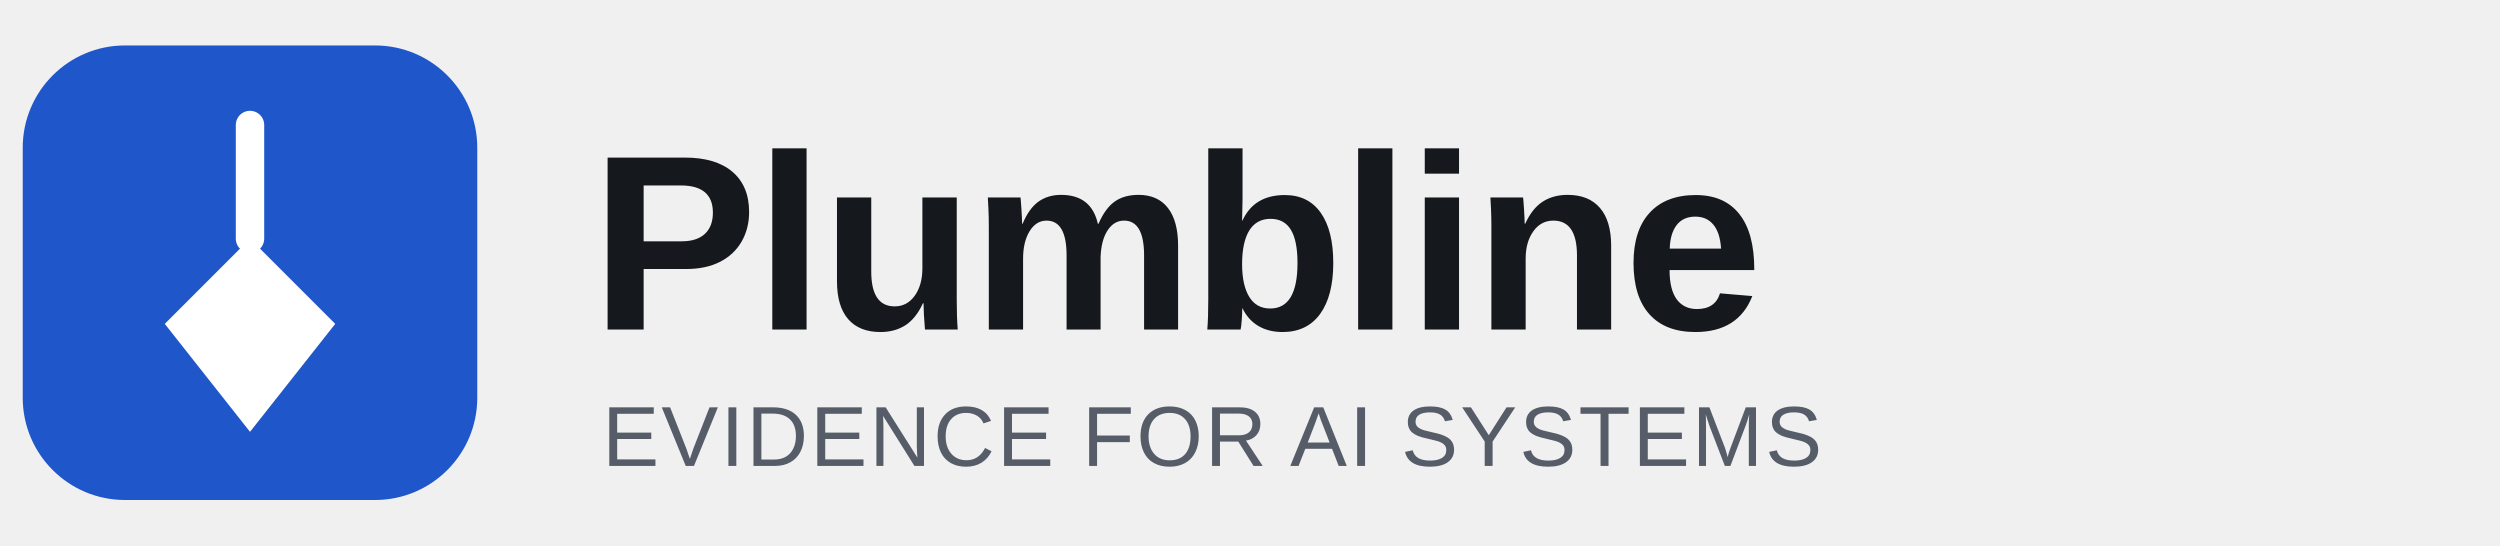
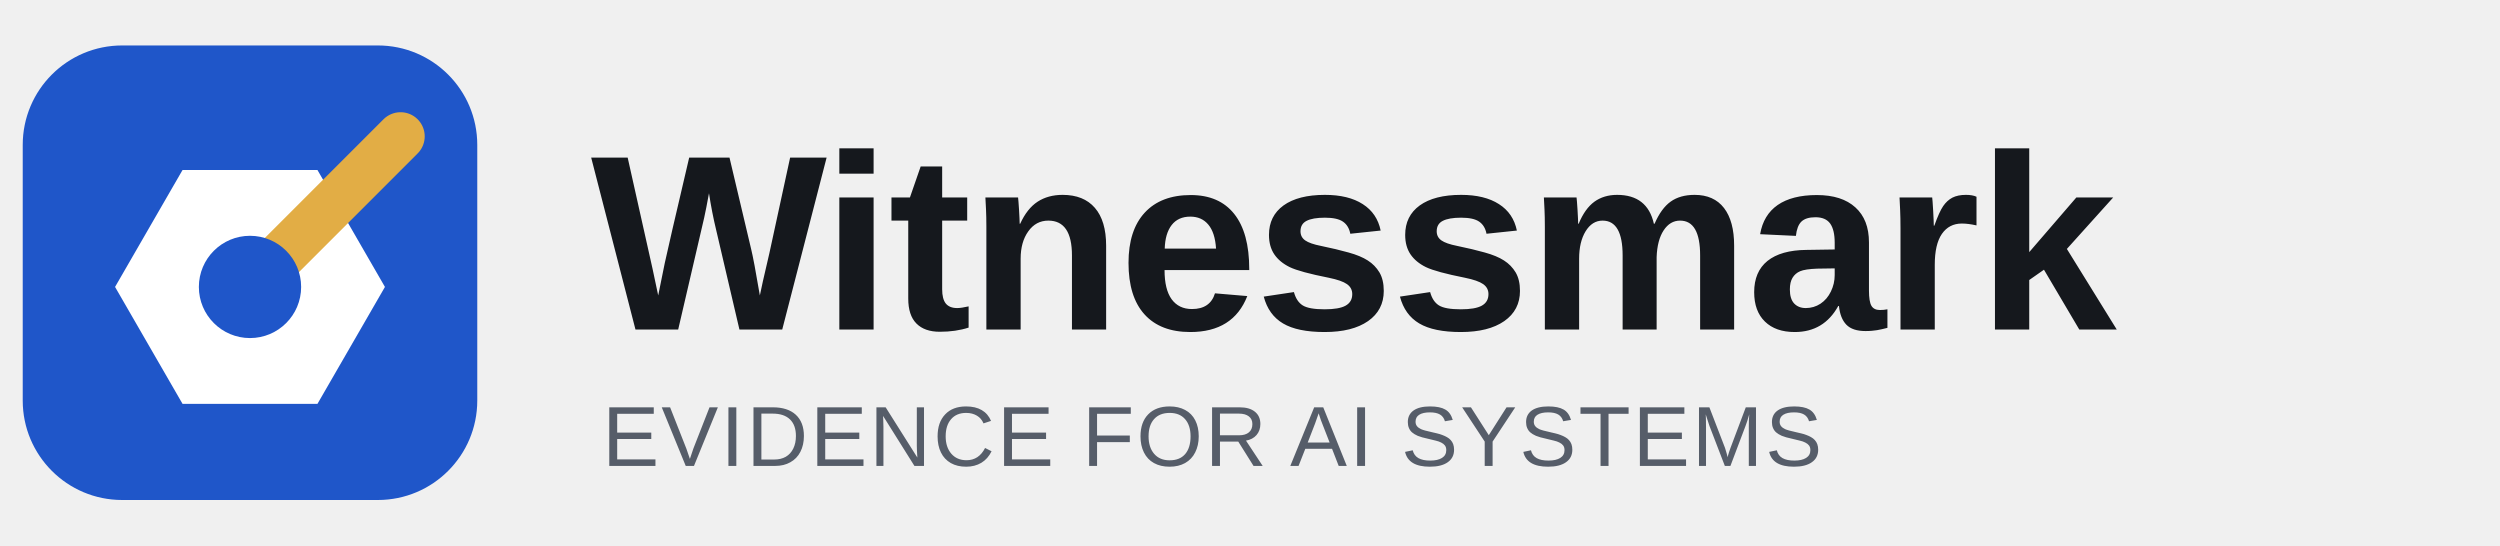
- <svg xmlns="http://www.w3.org/2000/svg" width="440" height="96" viewBox="0 0 440 96" role="img" aria-label="Plumbline">
-   <rect x="4" y="8" width="80" height="80" rx="18" fill="#1f56c9" />
-   <path d="M44 22v20" stroke="#fff" stroke-width="5" stroke-linecap="round" />
-   <path d="M44 42l-15 15 15 19 15-19z" fill="#fff" />
-   <text x="104" y="58" font-family="Archivo, 'Arial Narrow', 'Helvetica Neue', Arial, sans-serif" font-size="44" font-weight="700" fill="#15181d" letter-spacing="-0.5">Plumbline</text>
+ <svg xmlns="http://www.w3.org/2000/svg" width="440" height="96" viewBox="0 0 440 96" role="img" aria-label="Witnessmark">
+   <g transform="translate(4 8) scale(2.5)">
+     <rect width="32" height="32" rx="7" fill="#1f56c9" />
+     <path d="M25.5 17l-4.75 8.23h-9.5L6.5 17l4.75-8.23h9.5z" fill="#fff" />
+     <path d="M16 17L26.6 6.4" stroke="#e2ad45" stroke-width="3.4" stroke-linecap="round" />
+     <circle cx="16" cy="17" r="3.6" fill="#1f56c9" />
+   </g>
+   <text x="104" y="58" font-family="Archivo, 'Arial Narrow', 'Helvetica Neue', Arial, sans-serif" font-size="44" font-weight="700" fill="#15181d" letter-spacing="-0.5">Witnessmark</text>
  <text x="106" y="82" font-family="'Public Sans', 'Segoe UI', Arial, sans-serif" font-size="15" fill="#565d69" letter-spacing="0.4">EVIDENCE FOR AI SYSTEMS</text>
</svg>
